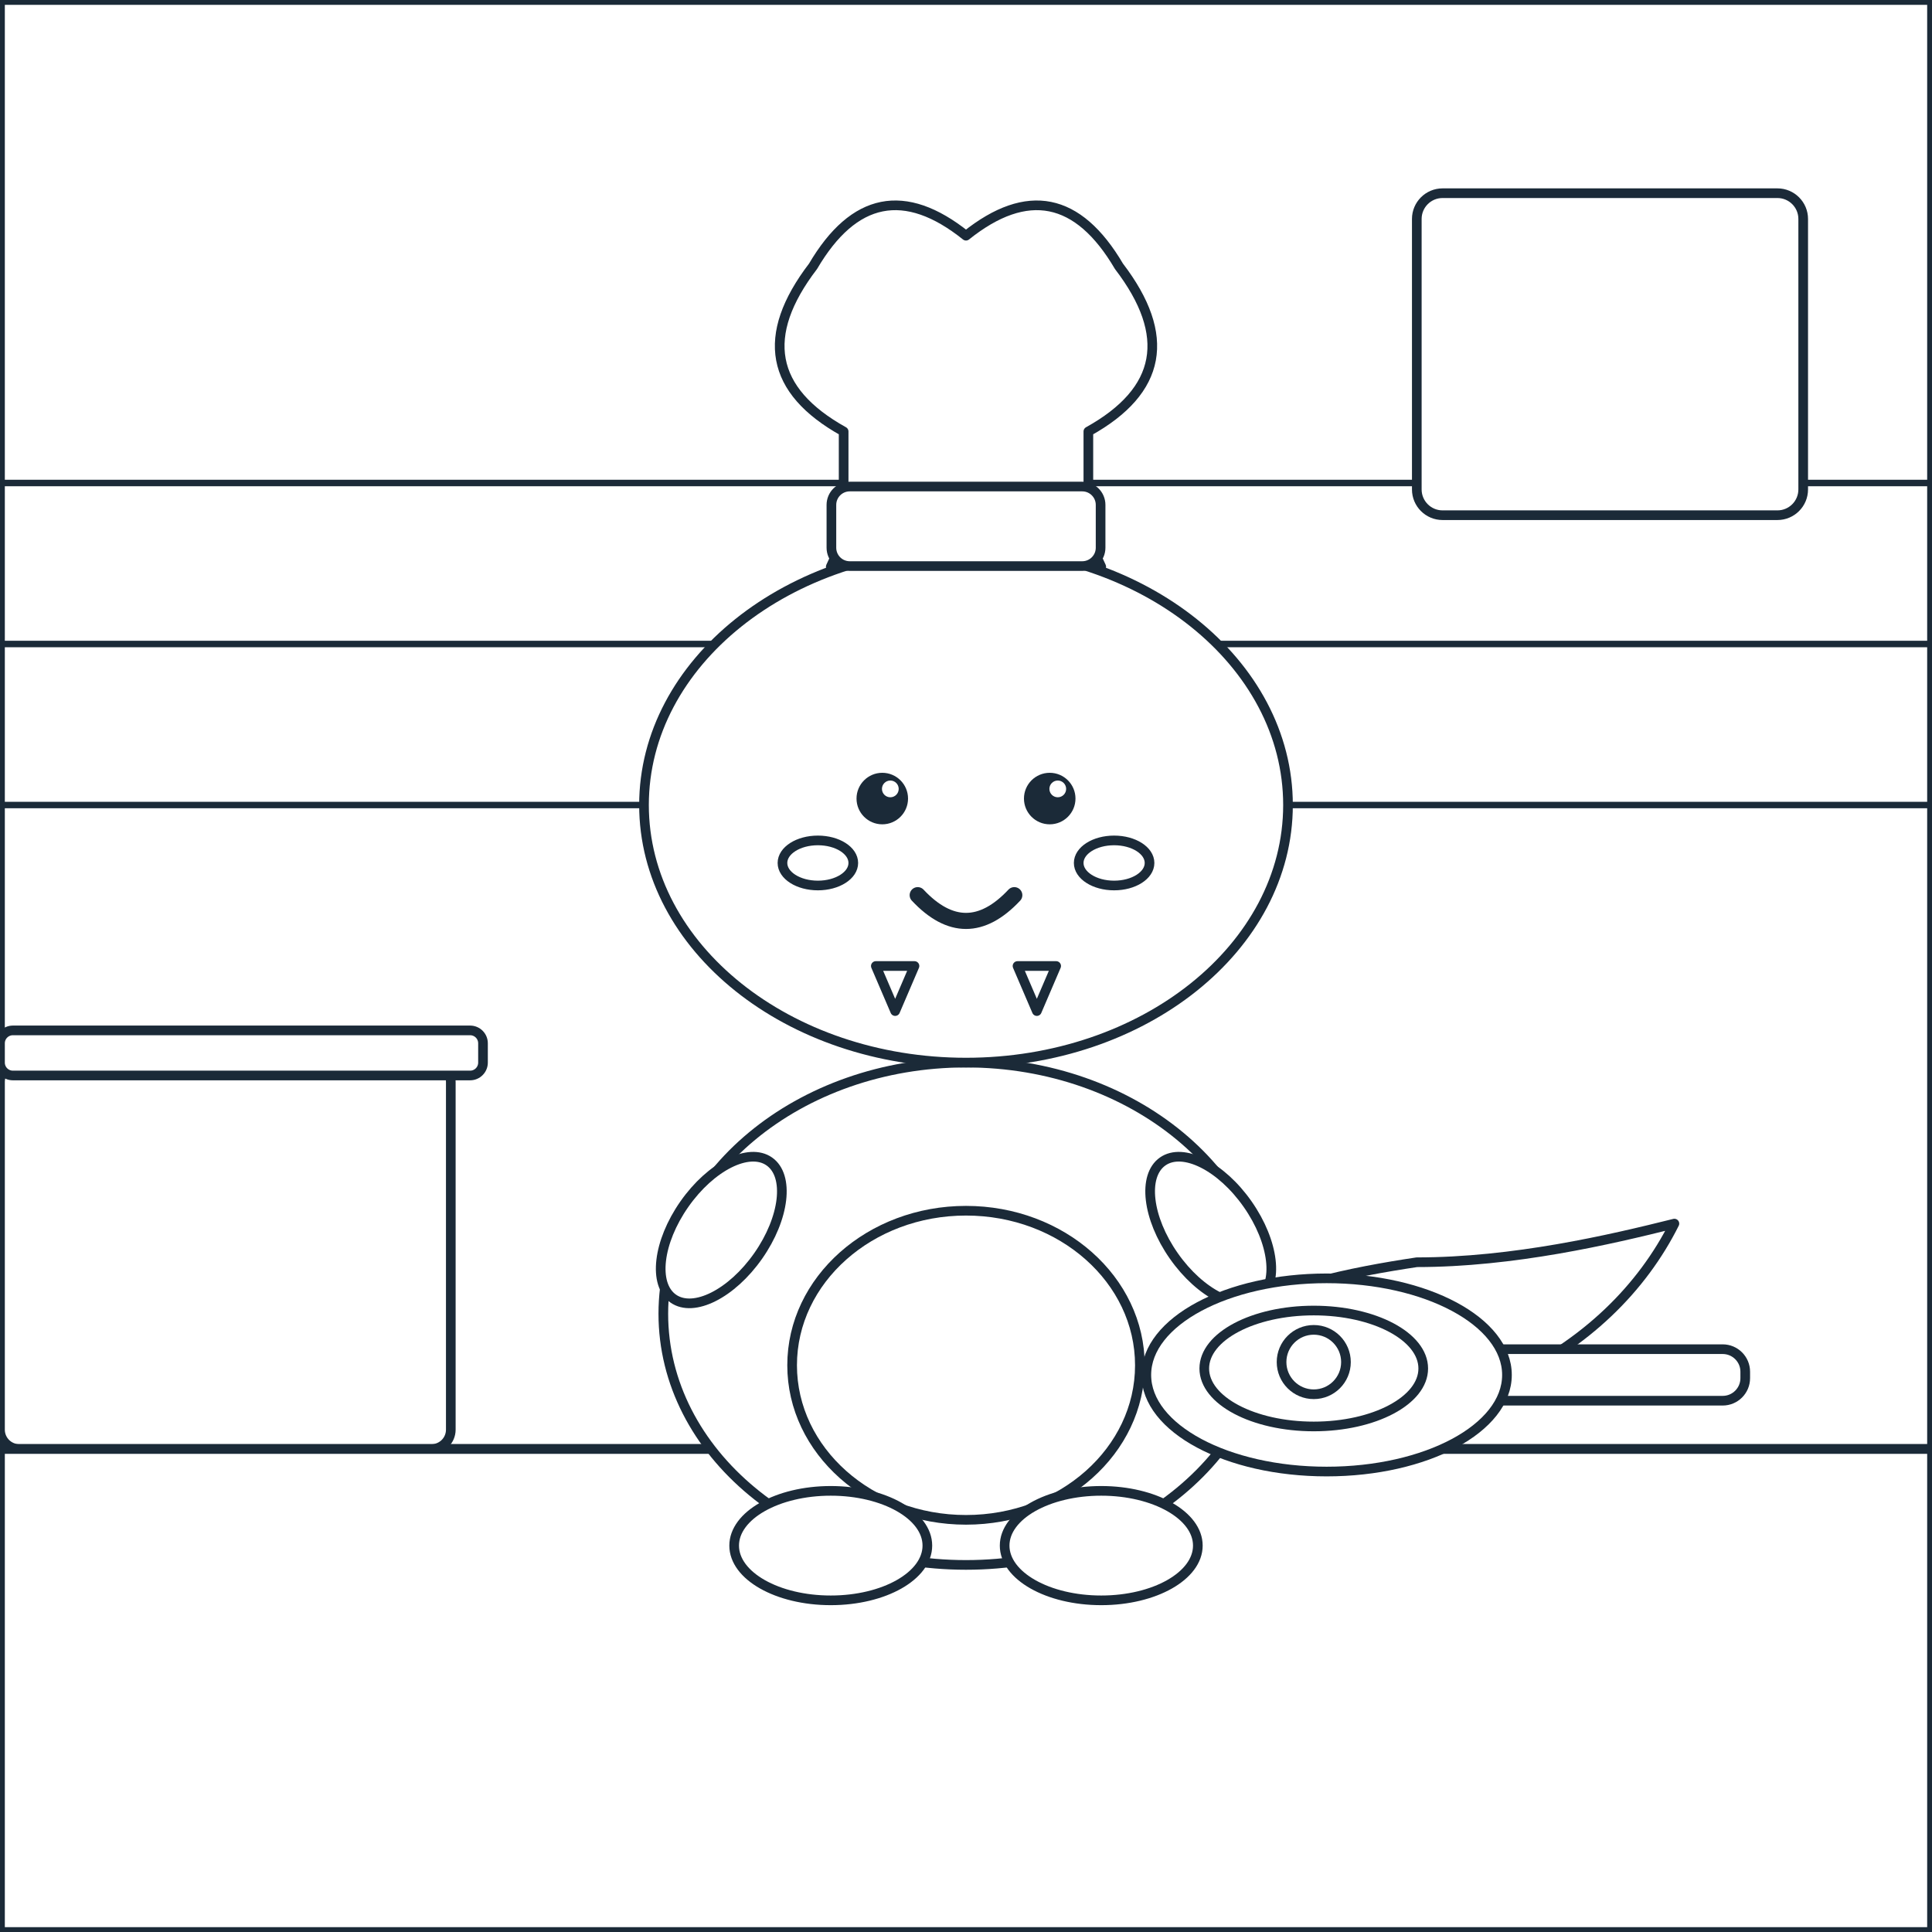
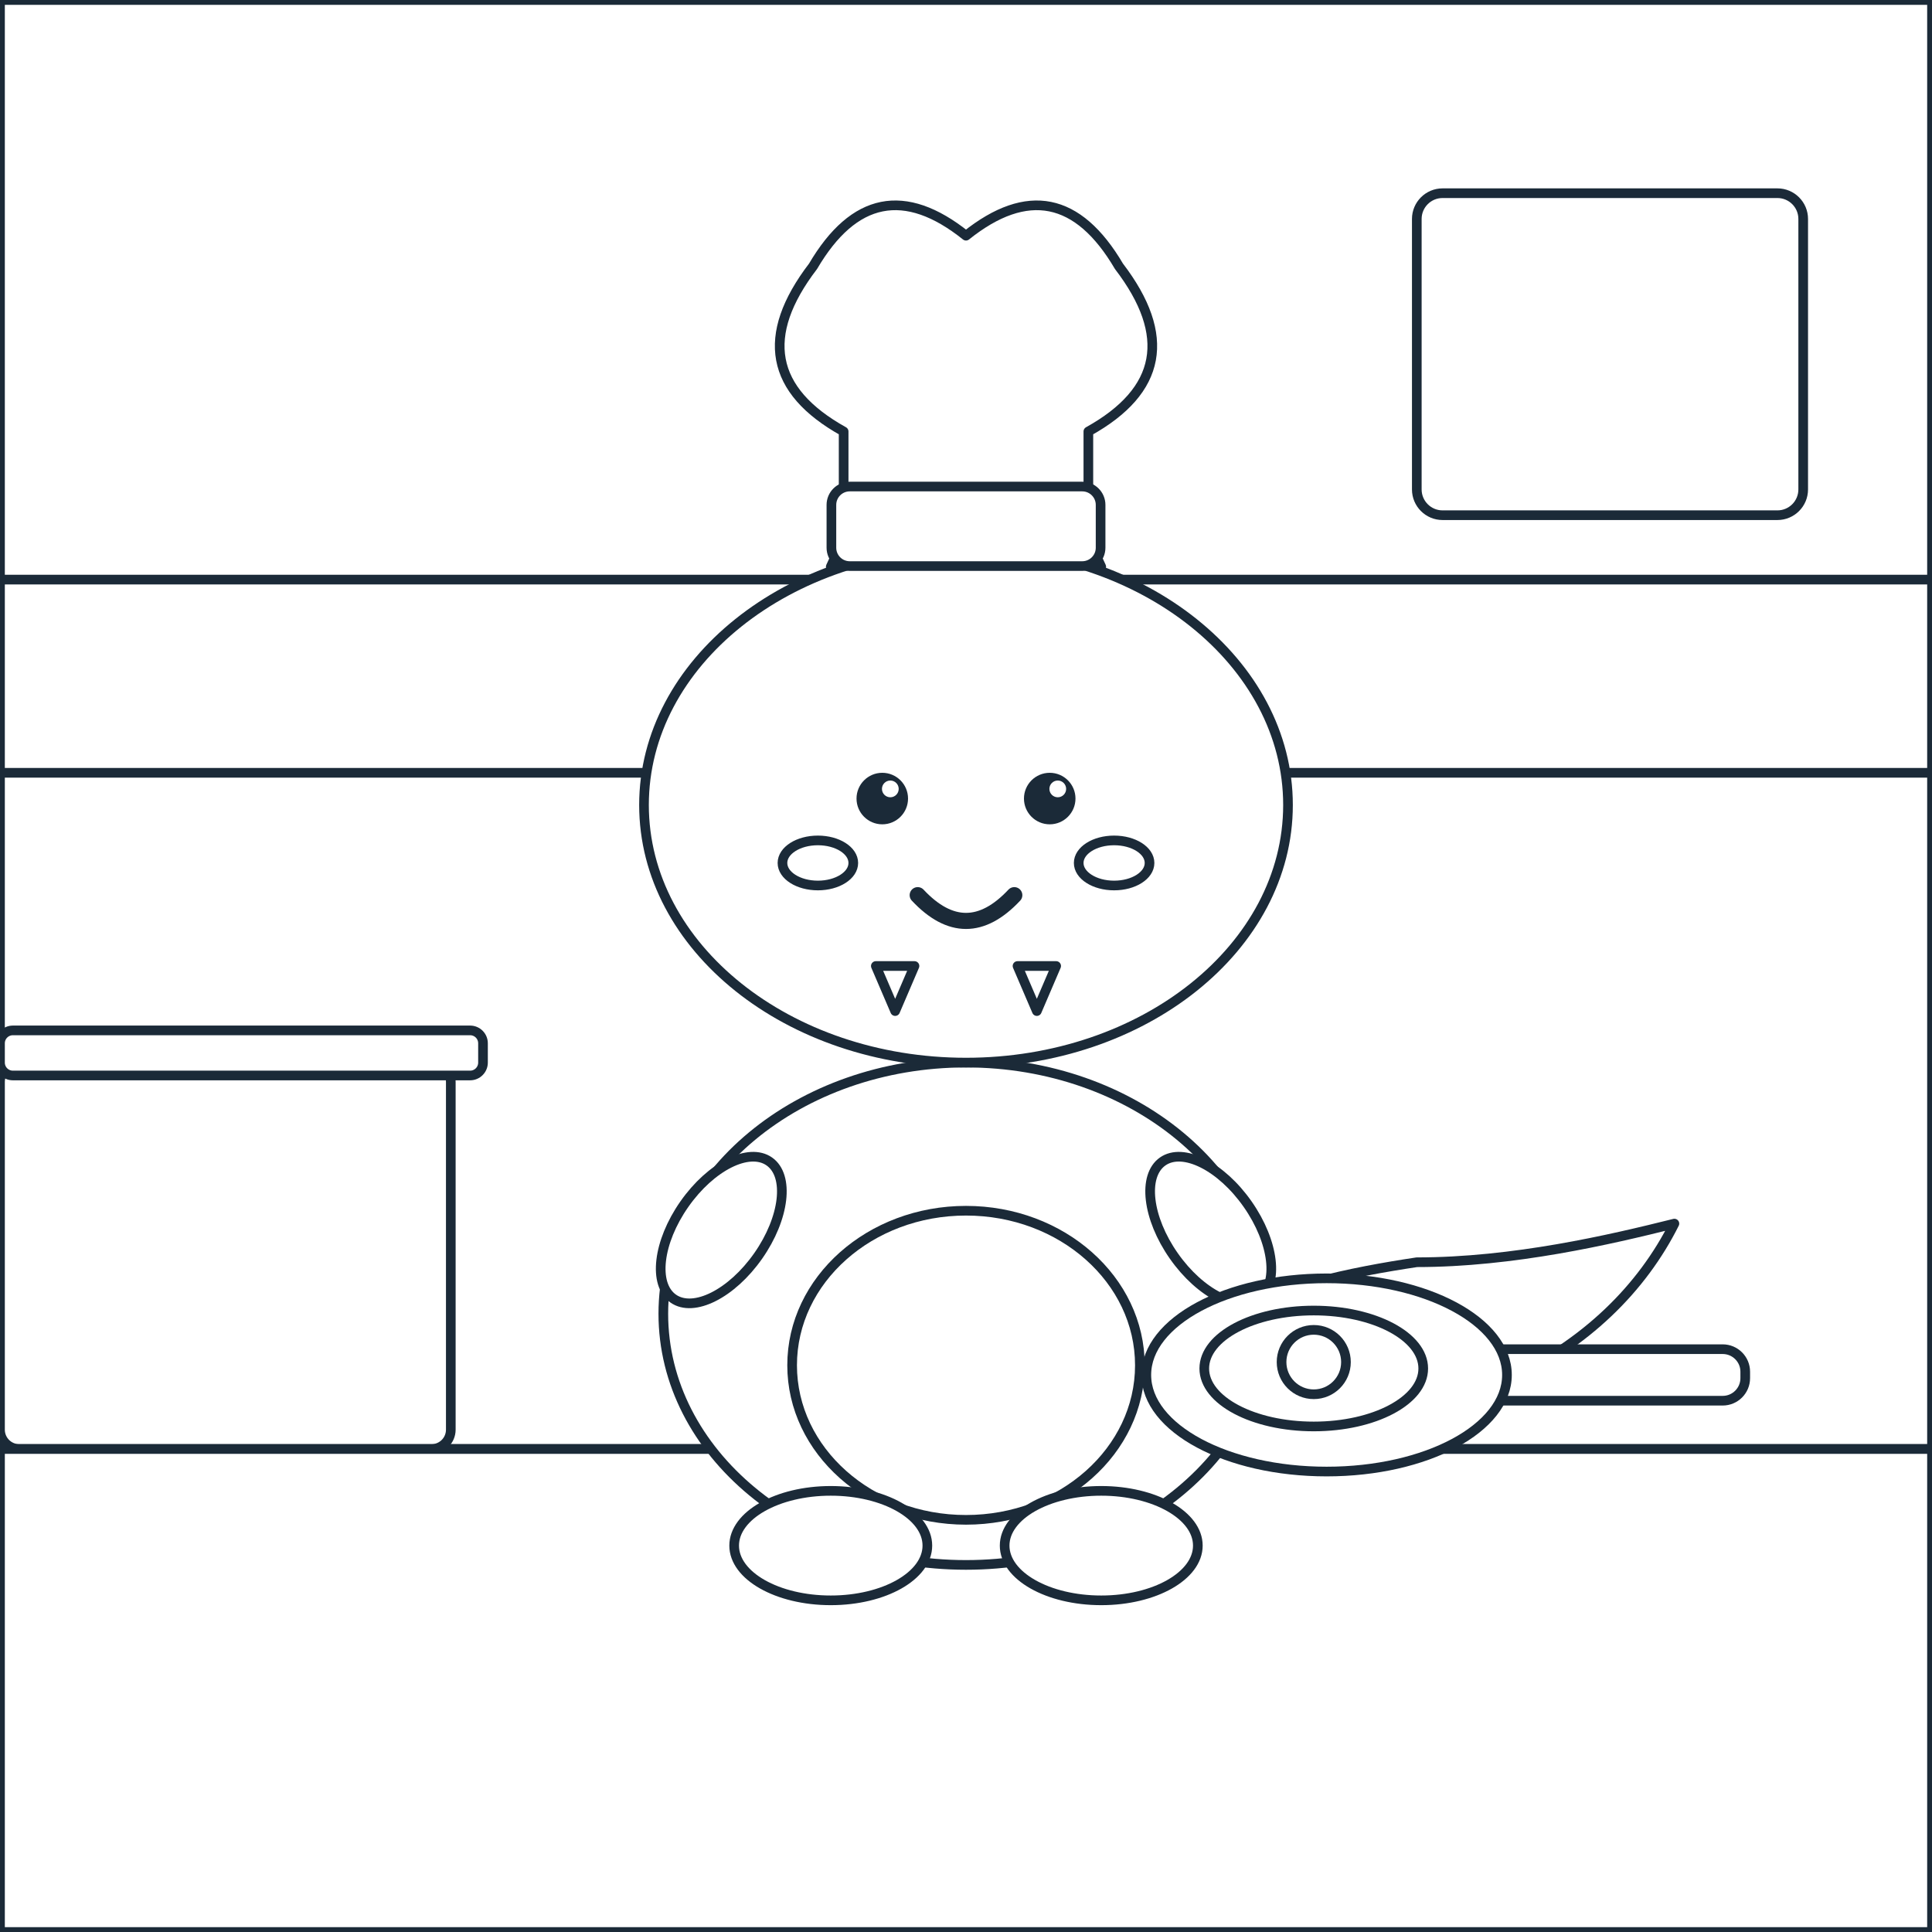
<svg xmlns="http://www.w3.org/2000/svg" viewBox="0 0 600 600" data-picture="khung-long-bao-chua--dau-bep">
  <g class="scene-back">
    <rect x="0" y="0" width="600" height="600" rx="0" id="r-nen-troi" data-region="nen-troi" class="region" fill="#FFFFFF" stroke="#1B2A38" stroke-width="3" stroke-linejoin="round" />
    <rect x="0" y="0" width="600" height="450" rx="0" id="r-tuong-gach" data-region="tuong-gach" class="region" fill="#FFFFFF" stroke="#1B2A38" stroke-width="3" stroke-linejoin="round" />
-     <g class="deco" pointer-events="none">
-       <path d="M 0 150 L 600 150 M 0 200 L 600 200 M 0 250 L 600 250" fill="none" stroke="#1B2A38" stroke-width="2" stroke-linecap="round" stroke-linejoin="round" />
-     </g>
+     <rect x="0" y="180" width="600" height="60" rx="0" id="r-gach-op-bep" data-region="gach-op-bep" class="region" fill="#FFFFFF" stroke="#1B2A38" stroke-width="3" stroke-linejoin="round" />
    <rect x="0" y="330" width="140" height="120" rx="6" id="r-tu-bep" data-region="tu-bep" class="region" fill="#FFFFFF" stroke="#1B2A38" stroke-width="3" stroke-linejoin="round" />
    <rect x="0" y="320" width="150" height="14" rx="4" id="r-mat-bep" data-region="mat-bep" class="region" fill="#FFFFFF" stroke="#1B2A38" stroke-width="3" stroke-linejoin="round" />
    <rect x="440" y="60" width="120" height="100" rx="8" id="r-cua-so-bep" data-region="cua-so-bep" class="region" fill="#FFFFFF" stroke="#1B2A38" stroke-width="3" stroke-linejoin="round" />
    <rect x="0" y="450" width="600" height="150" rx="0" id="r-san-nha" data-region="san-nha" class="region" fill="#FFFFFF" stroke="#1B2A38" stroke-width="3" stroke-linejoin="round" />
  </g>
  <g id="subject" class="subject anim-bounce">
    <path d="M 372 440 C 450 450 500 420 520 380 C 500 385 470 392 440 392 C 420 395 395 400 380 410 Z" id="r-duoi" data-region="duoi" class="region" fill="#FFFFFF" stroke="#1B2A38" stroke-width="3" stroke-linejoin="round" />
    <ellipse cx="300" cy="408" rx="94" ry="78" id="r-than" data-region="than" class="region" fill="#FFFFFF" stroke="#1B2A38" stroke-width="3" stroke-linejoin="round" />
    <ellipse cx="300" cy="424" rx="54" ry="48" id="r-bung" data-region="bung" class="region" fill="#FFFFFF" stroke="#1B2A38" stroke-width="3" stroke-linejoin="round" />
    <ellipse cx="258" cy="480" rx="30" ry="17" id="r-chan-trai" data-region="chan-trai" class="region" fill="#FFFFFF" stroke="#1B2A38" stroke-width="3" stroke-linejoin="round" />
    <ellipse cx="342" cy="480" rx="30" ry="17" id="r-chan-phai" data-region="chan-phai" class="region" fill="#FFFFFF" stroke="#1B2A38" stroke-width="3" stroke-linejoin="round" />
    <ellipse cx="224" cy="382" rx="14" ry="26" transform="rotate(35 224 382)" id="r-tay-trai" data-region="tay-trai" class="region" fill="#FFFFFF" stroke="#1B2A38" stroke-width="3" stroke-linejoin="round" />
    <ellipse cx="376" cy="382" rx="14" ry="26" transform="rotate(-35 376 382)" id="r-tay-phai" data-region="tay-phai" class="region" fill="#FFFFFF" stroke="#1B2A38" stroke-width="3" stroke-linejoin="round" />
    <polygon points="258,176 270,150 284,172" id="r-gai-dau-1" data-region="gai-dau-1" class="region" fill="#FFFFFF" stroke="#1B2A38" stroke-width="3" stroke-linejoin="round" />
    <polygon points="288,168 300,140 312,168" id="r-gai-dau-2" data-region="gai-dau-2" class="region" fill="#FFFFFF" stroke="#1B2A38" stroke-width="3" stroke-linejoin="round" />
    <polygon points="316,172 330,150 342,176" id="r-gai-dau-3" data-region="gai-dau-3" class="region" fill="#FFFFFF" stroke="#1B2A38" stroke-width="3" stroke-linejoin="round" />
    <ellipse cx="300" cy="250" rx="100" ry="80" id="r-dau" data-region="dau" class="region" fill="#FFFFFF" stroke="#1B2A38" stroke-width="3" stroke-linejoin="round" />
    <polygon points="272,300 284,300 278,314" id="r-rang-trai" data-region="rang-trai" class="region" fill="#FFFFFF" stroke="#1B2A38" stroke-width="3" stroke-linejoin="round" />
    <polygon points="316,300 328,300 322,314" id="r-rang-phai" data-region="rang-phai" class="region" fill="#FFFFFF" stroke="#1B2A38" stroke-width="3" stroke-linejoin="round" />
    <g class="deco" pointer-events="none">
      <circle cx="274" cy="248" r="8" fill="#1B2A38" />
    </g>
    <g class="deco" pointer-events="none">
      <circle cx="326" cy="248" r="8" fill="#1B2A38" />
    </g>
    <g class="deco" pointer-events="none">
      <circle cx="276.5" cy="245" r="2.6" fill="#FFFFFF" />
    </g>
    <g class="deco" pointer-events="none">
      <circle cx="328.5" cy="245" r="2.6" fill="#FFFFFF" />
    </g>
    <ellipse cx="254" cy="268" rx="11" ry="7" id="r-ma-trai" data-region="ma-trai" class="region" fill="#FFFFFF" stroke="#1B2A38" stroke-width="3" stroke-linejoin="round" />
    <ellipse cx="346" cy="268" rx="11" ry="7" id="r-ma-phai" data-region="ma-phai" class="region" fill="#FFFFFF" stroke="#1B2A38" stroke-width="3" stroke-linejoin="round" />
    <g class="deco" pointer-events="none">
      <path d="M 285 278 Q 300 294 315 278" fill="none" stroke="#1B2A38" stroke-width="5" stroke-linecap="round" stroke-linejoin="round" />
    </g>
    <path d="M 262 172 L 262 134 Q 227.8 115 252.5 82.7 Q 271.5 50.4 300 73.2 Q 328.5 50.4 347.5 82.7 Q 372.2 115 338 134 L 338 172 Z" id="r-mu-dau-bep" data-region="mu-dau-bep" class="region" fill="#FFFFFF" stroke="#1B2A38" stroke-width="3" stroke-linejoin="round" />
    <rect x="258.2" y="151.1" width="83.6" height="24.7" rx="5.7" id="r-vanh-mu-dau-bep" data-region="vanh-mu-dau-bep" class="region" fill="#FFFFFF" stroke="#1B2A38" stroke-width="3" stroke-linejoin="round" />
    <rect x="452" y="419" width="90" height="16" rx="7" id="r-can-chao" data-region="can-chao" class="region" fill="#FFFFFF" stroke="#1B2A38" stroke-width="3" stroke-linejoin="round" />
    <ellipse cx="412" cy="427" rx="56" ry="30" id="r-chao" data-region="chao" class="region" fill="#FFFFFF" stroke="#1B2A38" stroke-width="3" stroke-linejoin="round" />
    <ellipse cx="408" cy="425" rx="34" ry="18" id="r-long-trang" data-region="long-trang" class="region" fill="#FFFFFF" stroke="#1B2A38" stroke-width="3" stroke-linejoin="round" />
    <ellipse cx="408" cy="423" rx="10" ry="10" id="r-long-do" data-region="long-do" class="region" fill="#FFFFFF" stroke="#1B2A38" stroke-width="3" stroke-linejoin="round" />
  </g>
  <g class="scene-front">

</g>
</svg>
